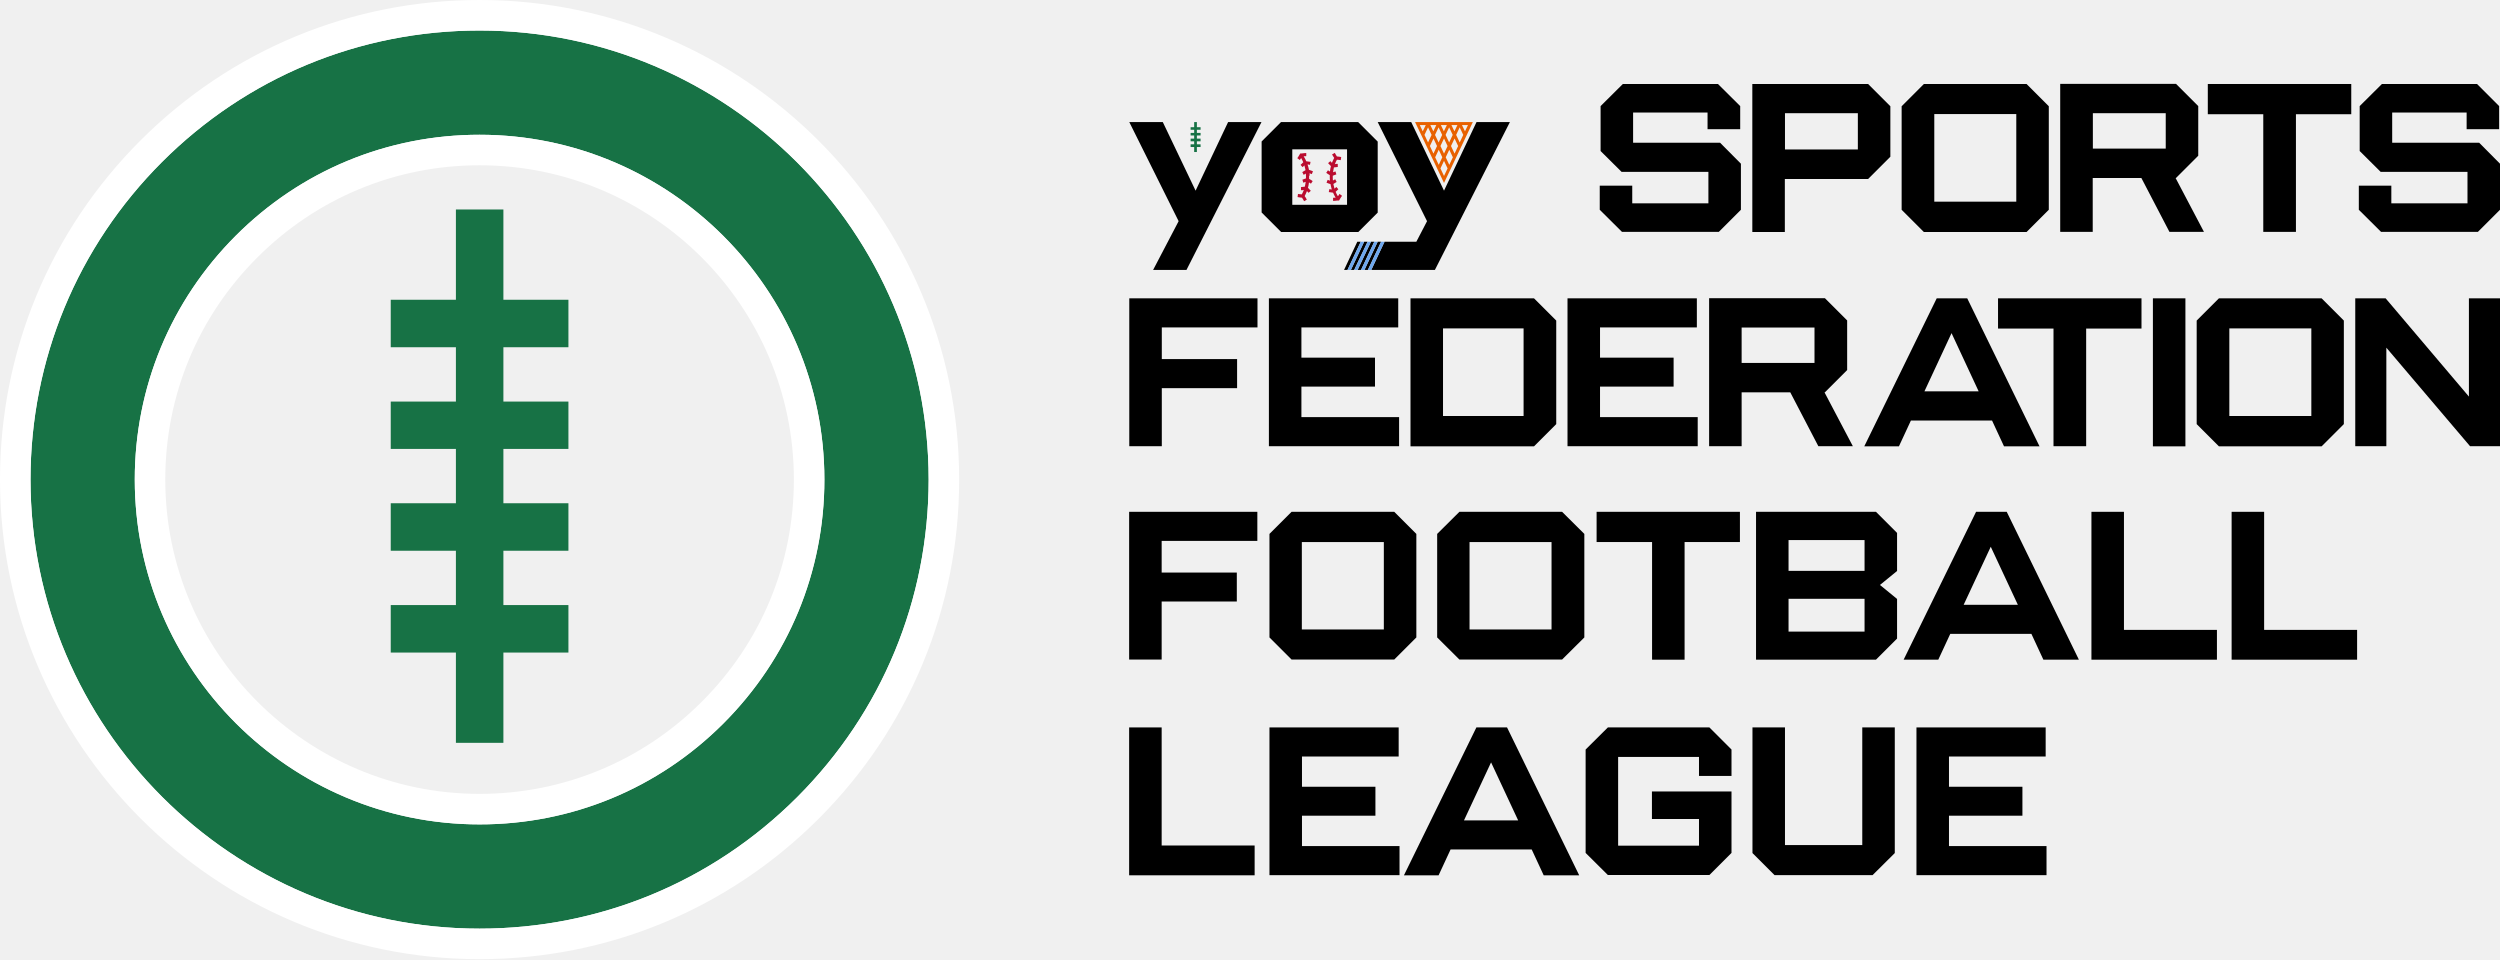
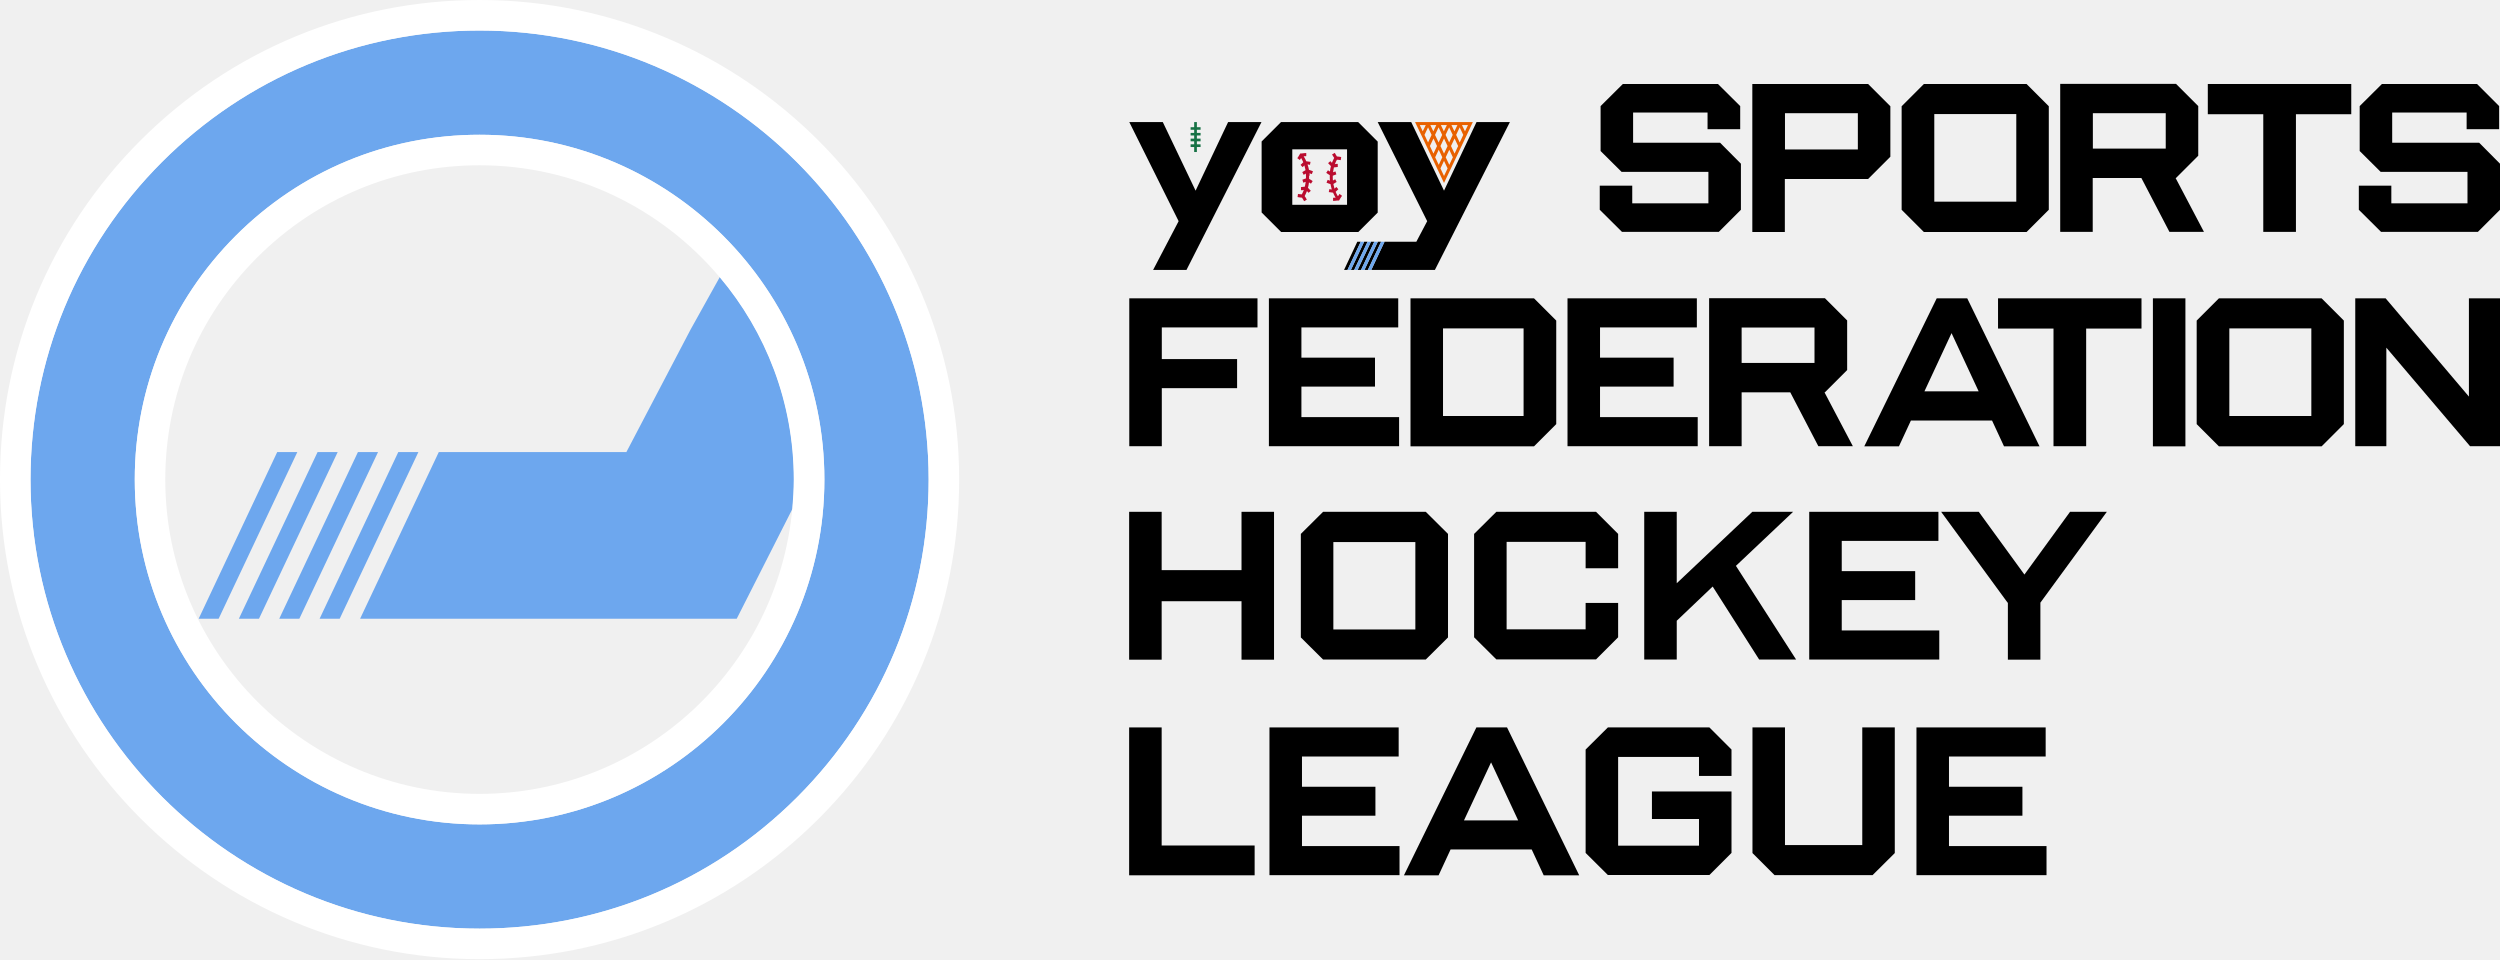
<svg xmlns="http://www.w3.org/2000/svg" id="Layer_2" data-name="Layer 2" viewBox="0 0 175.31 67.26">
  <defs>
    <style>
      .cls-1 {
        fill: none;
      }

      .cls-2 {
        fill: #ba0c2f;
      }

      .cls-3 {
        fill: #177245;
      }

      .cls-4 {
        fill: #e86100;
      }

      .cls-5 {
        fill: #fff;
      }

      .cls-6 {
        fill: #6da7ee;
      }
    </style>
  </defs>
  <g id="Layer_1-2" data-name="Layer 1">
    <g>
      <g>
        <g>
          <g>
            <polygon points="79.19 31.29 81.47 31.29 81.47 27.22 86.75 27.22 86.75 25.18 81.47 25.18 81.47 22.96 88.18 22.96 88.18 20.92 79.19 20.92 79.19 31.29" />
            <polygon points="91.26 27.11 96.42 27.11 96.42 25.08 91.26 25.08 91.26 22.96 98.05 22.96 98.05 20.92 88.98 20.92 88.98 31.29 98.11 31.29 98.11 29.25 91.26 29.25 91.26 27.11" />
            <g>
              <rect class="cls-1" x="101.19" y="23.04" width="5.65" height="6.14" />
              <path d="M98.91,20.92v10.38h8.66l1.56-1.56v-7.26l-1.56-1.56h-8.66ZM106.84,29.17h-5.65v-6.14h5.65v6.14Z" />
            </g>
            <polygon points="112.2 27.11 117.36 27.11 117.36 25.08 112.2 25.08 112.2 22.96 118.99 22.96 118.99 20.92 109.92 20.92 109.92 31.29 119.05 31.29 119.05 29.25 112.2 29.25 112.2 27.11" />
            <g>
              <rect class="cls-1" x="122.13" y="22.98" width="5.11" height="2.48" />
              <path d="M127.97,27.51l1.56-1.56v-3.48l-1.56-1.56h-8.12v10.38h2.28v-3.78h3.41l1.97,3.78h2.42l-1.99-3.78h.03ZM127.24,25.45h-5.11v-2.48h5.11v2.48Z" />
            </g>
            <g>
-               <polygon class="cls-1" points="134.95 27.44 138.74 27.44 136.84 23.36 134.95 27.44" />
+               <polygon class="cls-1" points="134.95 27.44 138.74 27.44 136.85 23.36 134.95 27.44" />
              <path d="M135.81,20.92l-5.08,10.38h2.43l.84-1.81h5.69l.84,1.81h2.49l-5.07-10.38h-2.15ZM134.95,27.44l1.9-4.08,1.9,4.08h-3.79Z" />
            </g>
            <polygon points="140.11 23.04 144 23.04 144 31.29 146.29 31.29 146.29 23.04 150.17 23.04 150.17 20.92 140.11 20.92 140.11 23.04" />
            <rect x="150.97" y="20.92" width="2.28" height="10.38" />
            <g>
              <rect class="cls-1" x="156.33" y="23.04" width="5.75" height="6.14" />
              <path d="M155.6,20.92l-1.56,1.56v7.26l1.56,1.56h7.2l1.56-1.56v-7.26l-1.56-1.56h-7.2ZM162.08,29.17h-5.75v-6.14h5.75v6.14Z" />
            </g>
            <polygon points="173.13 20.92 173.13 27.81 167.29 20.92 165.16 20.92 165.16 31.29 167.34 31.29 167.34 24.38 173.21 31.29 175.31 31.29 175.31 20.92 173.13 20.92" />
          </g>
          <g>
            <g>
              <polygon points="114.52 10.01 114.52 7.89 119.74 7.89 119.74 9.06 122.03 9.06 122.03 7.44 120.47 5.89 113.8 5.89 112.24 7.44 112.24 10.59 113.71 12.05 119.8 12.05 119.8 14.26 114.46 14.26 114.46 13.02 112.18 13.02 112.18 14.71 113.74 16.26 120.53 16.26 122.08 14.71 122.08 11.48 120.62 10.01 114.52 10.01" />
              <g>
-                 <rect class="cls-1" x="125.16" y="7.95" width="5.11" height="2.54" />
+                 <rect class="cls-1" x="125.17" y="7.95" width="5.11" height="2.54" />
                <path d="M122.88,5.89v10.38h2.28v-3.72h5.84l1.56-1.56v-3.54l-1.56-1.56h-8.12ZM130.28,10.48h-5.11v-2.54h5.11v2.54Z" />
              </g>
              <g>
                <rect class="cls-1" x="135.64" y="8.01" width="5.75" height="6.14" />
                <path d="M134.91,5.89l-1.56,1.56v7.26l1.56,1.56h7.2l1.56-1.56v-7.26l-1.56-1.56h-7.2ZM141.39,14.14h-5.75v-6.14h5.75v6.14Z" />
              </g>
              <g>
                <rect class="cls-1" x="146.75" y="7.95" width="5.11" height="2.48" />
                <path d="M152.59,12.48l1.56-1.56v-3.48l-1.56-1.56h-8.12v10.38h2.28v-3.78h3.41l1.97,3.78h2.42l-1.99-3.78h.03ZM151.87,10.42h-5.11v-2.48h5.11v2.48Z" />
              </g>
              <polygon points="154.82 8.01 158.71 8.01 158.71 16.26 161 16.26 161 8.01 164.88 8.01 164.88 5.89 154.82 5.89 154.82 8.01" />
              <polygon points="173.85 10.01 167.75 10.01 167.75 7.89 172.97 7.89 172.97 9.06 175.25 9.06 175.25 7.44 173.7 5.89 167.03 5.89 165.47 7.44 165.47 10.59 166.94 12.05 173.03 12.05 173.03 14.26 167.69 14.26 167.69 13.02 165.41 13.02 165.41 14.71 166.97 16.26 173.76 16.26 175.31 14.71 175.31 11.48 173.85 10.01" />
            </g>
            <g>
              <polygon class="cls-1" points="93.42 11.75 93.42 11.75 93.42 11.75 93.42 11.75" />
              <polygon class="cls-1" points="93.64 10.88 93.64 10.88 93.64 10.88 93.64 10.88" />
              <polygon class="cls-1" points="93.42 11.53 93.42 11.53 93.42 11.53 93.42 11.53" />
              <polygon class="cls-1" points="91.72 13.77 91.72 13.77 91.72 13.77 91.72 13.77" />
              <polygon class="cls-1" points="92.82 13.4 92.82 13.4 92.82 13.4 92.82 13.4" />
              <polygon class="cls-1" points="93.74 11.18 93.74 11.18 93.74 11.18 93.74 11.18" />
              <polygon class="cls-1" points="93.74 11.21 93.74 11.21 93.74 11.21 93.74 11.21" />
-               <polygon class="cls-1" points="90.89 13.84 90.9 13.84 90.89 13.84 90.89 13.84" />
+               <polygon class="cls-1" points="90.9 13.84 90.9 13.84 90.89 13.84 90.9 13.84" />
              <polygon points="83.2 18.93 88.46 8.56 86.12 8.56 83.84 13.37 81.54 8.56 79.19 8.56 82.65 15.51 80.86 18.93 83.2 18.93" />
              <g>
-                 <polygon points="96.61 16.95 95.68 18.93 95.92 18.93 96.85 16.95 96.61 16.95" />
+                 <polygon points="96.62 16.95 95.68 18.93 95.92 18.93 96.85 16.95 96.62 16.95" />
                <polygon points="96.14 16.95 95.2 18.93 95.44 18.93 96.37 16.95 96.14 16.95" />
                <polygon points="95.66 16.95 94.73 18.93 94.96 18.93 95.9 16.95 95.66 16.95" />
                <polygon points="95.18 16.95 94.25 18.93 94.49 18.93 95.42 16.95 95.18 16.95" />
-                 <polygon points="103.54 8.56 101.26 13.37 98.96 8.56 96.61 8.56 100.07 15.51 99.32 16.95 97.09 16.95 96.16 18.93 98.28 18.93 100.62 18.93 105.88 8.56 103.54 8.56" />
+                 <polygon points="103.54 8.56 101.26 13.37 98.96 8.56 96.61 8.56 100.08 15.51 99.32 16.95 97.09 16.95 96.16 18.93 98.28 18.93 100.62 18.93 105.88 8.56 103.54 8.56" />
                <polygon class="cls-6" points="95.42 16.95 94.49 18.93 94.73 18.93 95.66 16.95 95.42 16.95" />
                <polygon class="cls-6" points="95.9 16.95 94.96 18.93 95.2 18.93 96.14 16.95 95.9 16.95" />
-                 <polygon class="cls-6" points="96.37 16.95 95.44 18.93 95.68 18.93 96.61 16.95 96.37 16.95" />
+                 <polygon class="cls-6" points="96.37 16.95 95.44 18.93 95.68 18.93 96.62 16.95 96.37 16.95" />
                <polygon class="cls-6" points="96.85 16.95 95.92 18.93 96.16 18.93 97.09 16.95 96.85 16.95" />
              </g>
              <g>
-                 <polygon class="cls-1" points="102 10.78 102.25 10.24 101.99 9.71 101.74 10.24 102 10.78" />
+                 <polygon class="cls-1" points="102 10.78 102.25 10.24 102 9.71 101.74 10.24 102 10.78" />
                <polygon class="cls-1" points="101.63 10 101.88 9.46 101.62 8.93 101.37 9.46 101.63 10" />
                <polygon class="cls-1" points="101.26 10.78 101.51 10.24 101.25 9.71 101 10.24 101.26 10.78" />
                <polygon class="cls-1" points="101.37 11.03 101.63 11.56 101.88 11.03 101.63 10.49 101.37 11.03" />
                <polygon class="cls-1" points="102.37 9.99 102.62 9.46 102.36 8.93 102.11 9.46 102.37 9.99" />
                <polygon class="cls-1" points="100.88 10 101.14 9.46 100.88 8.93 100.63 9.46 100.88 10" />
                <polygon class="cls-1" points="100.14 10 100.4 9.46 100.14 8.93 99.89 9.46 100.14 10" />
                <polygon class="cls-1" points="102.73 9.21 102.94 8.77 102.53 8.77 102.73 9.21" />
                <polygon class="cls-1" points="100.51 9.21 100.72 8.77 100.3 8.77 100.51 9.21" />
                <polygon class="cls-1" points="99.98 8.77 99.56 8.77 99.77 9.21 99.98 8.77" />
                <polygon class="cls-1" points="101.25 9.21 101.46 8.77 101.04 8.77 101.25 9.21" />
                <polygon class="cls-1" points="101.26 11.28 101.01 11.81 101.26 12.34 101.51 11.81 101.26 11.28" />
                <polygon class="cls-1" points="101.99 9.21 102.2 8.77 101.78 8.77 101.99 9.21" />
                <polygon class="cls-1" points="100.52 10.78 100.77 10.24 100.51 9.71 100.26 10.24 100.52 10.78" />
                <polygon class="cls-1" points="100.63 11.03 100.89 11.56 101.14 11.03 100.89 10.49 100.63 11.03" />
                <path class="cls-4" d="M103.28,8.56h-4.05l.43.9.12.25.25.53.12.25.25.53.12.25.25.53.12.25.37.78h0s0,0,0,0l.37-.78.12-.25.25-.53.12-.25.25-.53.12-.25.25-.53.12-.25h0s.42-.9.42-.9ZM102.94,8.77l-.21.44-.21-.44h.42ZM100.14,8.93l.25.53-.25.53-.25-.53.25-.53ZM100.88,8.93l.25.53-.25.53-.25-.53.25-.53ZM101.62,8.93l.25.53-.25.53-.25-.53.25-.53ZM102.36,8.93l.25.53-.25.53-.25-.53.25-.53ZM102.25,10.24l-.25.53-.25-.53.25-.53.25.53ZM101.88,11.03l-.25.53-.25-.53.25-.53.25.53ZM101.51,10.24l-.25.53-.25-.53.25-.53.25.53ZM101.14,11.03l-.25.53-.25-.53.25-.53.25.53ZM100.77,10.24l-.25.53-.25-.53.25-.53.25.53ZM101.01,11.81l.25-.53.25.53-.25.53-.25-.53ZM102.2,8.77l-.21.44-.21-.44h.42ZM101.46,8.77l-.21.44-.21-.44h.42ZM100.72,8.77l-.21.44-.21-.44h.42ZM99.98,8.77l-.21.44-.21-.44h.42Z" />
              </g>
              <polygon class="cls-3" points="84.19 9.1 84.19 8.92 83.93 8.92 83.93 8.56 83.74 8.56 83.74 8.92 83.49 8.92 83.49 9.1 83.74 9.1 83.74 9.32 83.49 9.32 83.49 9.5 83.74 9.5 83.74 9.72 83.49 9.72 83.49 9.91 83.74 9.91 83.74 10.12 83.49 10.12 83.49 10.31 83.74 10.31 83.74 10.66 83.93 10.66 83.93 10.31 84.19 10.31 84.19 10.12 83.93 10.12 83.93 9.91 84.19 9.91 84.19 9.72 83.93 9.72 83.93 9.5 84.19 9.5 84.19 9.32 83.93 9.32 83.93 9.1 84.19 9.1" />
              <g>
                <path class="cls-1" d="M94.1,10.47h-3.49v3.89h3.84v-3.89h-.36ZM91.96,12.88s-.09-.06-.14-.09c-.02.13-.04.26-.07.38.07.06.14.13.2.21l-.16.14s-.07-.08-.11-.12c-.04.12-.1.24-.16.35.05.07.09.15.15.25l-.19.11c-.03-.05-.06-.1-.08-.14-.02-.04-.05-.07-.07-.11-.04,0-.08,0-.12-.01-.06,0-.12-.01-.19-.03l.03-.22c.1.02.19.03.27.03.05-.1.1-.21.14-.31-.06,0-.12.01-.19.02v-.22c.08,0,.16-.01.26-.03.03-.11.05-.22.06-.34-.06.02-.12.04-.17.06l-.06-.21c.08-.03.17-.05.25-.09,0-.06,0-.13,0-.19,0-.05,0-.1-.01-.15-.05.03-.1.06-.15.09l-.1-.19c.08-.04.15-.09.23-.14-.02-.11-.05-.22-.08-.33-.04.04-.08.08-.13.12l-.14-.16c.07-.06.13-.12.19-.18-.04-.11-.1-.21-.15-.3-.03.05-.06.09-.09.14l-.18-.13c.05-.07.1-.14.14-.21.01-.02.03-.04.04-.07l.03-.05h.05s.04-.01.06-.01c.1-.01.2-.02.3-.03v.22s-.11,0-.17.01c.07.11.12.23.18.35.1,0,.2.02.3.04l-.04.21c-.06-.01-.12-.02-.17-.03.04.12.07.25.1.38.09.03.19.07.28.1l-.08.2c-.05-.02-.11-.04-.16-.06,0,.06,0,.11.01.17,0,.07,0,.15,0,.22.08.05.16.1.25.16l-.12.18ZM93.94,13.95s-.03.04-.04.07l-.03.05h-.05s-.04.01-.06.01c-.1.01-.2.02-.3.03v-.22s.11,0,.17-.01c-.07-.11-.12-.23-.18-.35-.1,0-.2-.02-.3-.04l.04-.21c.06.01.12.02.17.03-.04-.12-.07-.25-.09-.38-.09-.03-.18-.07-.28-.1l.08-.2c.05.02.11.04.16.06,0-.06,0-.11-.01-.17,0-.07,0-.15,0-.22-.08-.05-.16-.1-.25-.16l.12-.18s.09.06.14.09c.02-.13.04-.26.07-.38-.07-.06-.14-.13-.2-.21l.16-.14s.07.08.11.12c.04-.12.1-.24.16-.35-.05-.07-.09-.15-.15-.24l.19-.11c.03.05.06.1.08.14.02.04.05.07.07.11.04,0,.07,0,.11.01.06,0,.12.01.19.03l-.03.22c-.1-.02-.19-.03-.27-.03-.05.1-.1.21-.14.31.06,0,.12-.01.19-.02v.22c-.08,0-.16.01-.26.03-.03.11-.05.22-.06.34.06-.02.12-.04.17-.06l.06.21c-.08.02-.17.05-.25.09,0,.06,0,.13,0,.19,0,.05,0,.1.01.15.05-.03.1-.06.16-.09l.1.19c-.08.04-.15.09-.23.14.02.11.05.22.08.33.04-.04.08-.08.13-.12l.14.16c-.07.06-.13.12-.19.18.04.11.1.21.15.3.03-.05.06-.09.09-.14l.18.13c-.05.07-.1.14-.14.21Z" />
                <path class="cls-2" d="M93.81,13.75c-.06-.1-.11-.2-.15-.3.06-.06.12-.12.19-.18l-.14-.16s-.09.08-.13.12c-.03-.11-.06-.22-.08-.33.08-.05.15-.09.23-.14l-.1-.19c-.05.03-.1.06-.16.09,0-.05,0-.1-.01-.15,0-.06,0-.13,0-.19.08-.03.17-.06.25-.09l-.06-.21c-.06.02-.12.04-.17.06.01-.11.04-.23.06-.34.09-.01.18-.02.27-.03v-.22c-.07,0-.14,0-.2.02.04-.11.08-.21.14-.31.08,0,.17.02.27.03l.03-.22c-.07-.01-.13-.02-.19-.03-.04,0-.08,0-.11-.01-.02-.03-.05-.07-.07-.11-.03-.04-.05-.09-.08-.14l-.19.11c.05.1.1.17.15.24-.06.11-.11.23-.16.35-.04-.04-.08-.08-.11-.12l-.16.14c.07.07.14.15.2.21-.03.13-.06.25-.07.38-.05-.03-.09-.06-.14-.09l-.12.18c.08.06.16.11.25.16,0,.07,0,.15,0,.22,0,.06,0,.11.01.17-.05-.02-.11-.04-.16-.06l-.08.2c.09.04.18.07.28.1.02.13.06.25.09.38-.06,0-.11-.02-.17-.03l-.04.21c.1.02.2.03.3.04.05.12.11.24.18.35-.06,0-.12.01-.18.01v.22c.11,0,.22-.02.31-.03.02,0,.04,0,.06,0h.05s.03-.05.03-.05c.01-.02.03-.04.04-.07.05-.07.09-.15.14-.21l-.18-.13s-.06.09-.09.14Z" />
                <path class="cls-2" d="M91.84,12.32c0-.06,0-.11-.01-.17.05.02.11.04.16.06l.08-.2c-.09-.04-.18-.07-.28-.1-.02-.13-.06-.25-.1-.38.06,0,.11.02.17.03l.04-.21c-.1-.02-.2-.03-.3-.04-.05-.12-.11-.24-.18-.35.06,0,.12-.01.18-.01v-.22c-.11,0-.22.02-.31.03-.02,0-.04,0-.06,0h-.05s-.03.05-.03.05c-.01.02-.03.04-.04.07-.04.07-.09.15-.14.21l.18.13s.06-.09.09-.14c.06.1.11.2.15.3-.06.06-.12.12-.19.18l.14.16s.09-.08.13-.12c.03.11.06.22.08.33-.08.05-.15.09-.23.14l.1.19c.05-.03.1-.06.15-.09,0,.05,0,.1.01.15,0,.06,0,.13,0,.19-.08.03-.17.06-.25.09l.06.21c.06-.02.12-.04.17-.06-.01.12-.04.23-.06.34-.09.01-.18.02-.27.03v.22c.07,0,.13,0,.2-.02-.04.11-.09.21-.14.31-.08,0-.17-.02-.27-.03l-.03.22c.07.01.13.02.19.03.04,0,.08,0,.12.01.02.03.04.07.07.11.03.04.05.09.08.14l.19-.11c-.05-.1-.1-.18-.15-.25.06-.11.11-.23.16-.35.04.04.08.08.11.12l.16-.14c-.07-.08-.14-.15-.2-.21.03-.12.06-.25.07-.38.05.03.09.06.14.09l.12-.18c-.08-.06-.16-.11-.25-.16,0-.07,0-.15,0-.22Z" />
                <path d="M96.4,9.72l-1.16-1.16h-5.41l-1.12,1.12-.24.24v4.98l.24.24,1.13,1.13h5.41l1.09-1.09.27-.27v-4.98l-.21-.21ZM94.46,14.36h-3.84v-3.89h3.84v3.89Z" />
              </g>
            </g>
          </g>
        </g>
        <g>
-           <path d="M79.18,35.89h8.99v2.04h-6.71v2.22h5.27v2.03h-5.27v4.07h-2.28v-10.37Z" />
-           <path d="M89.02,44.7v-7.26l1.55-1.55h7.2l1.55,1.55v7.26l-1.55,1.55h-7.2l-1.55-1.55ZM97.04,44.14v-6.13h-5.75v6.13h5.75Z" />
-           <path d="M100.78,44.7v-7.26l1.56-1.55h7.2l1.56,1.55v7.26l-1.56,1.55h-7.2l-1.56-1.55ZM108.8,44.14v-6.13h-5.75v6.13h5.75Z" />
-           <path d="M115.85,38.01h-3.89v-2.12h10.05v2.12h-3.88v8.25h-2.28v-8.25Z" />
-           <path d="M123.14,35.89h8.41l1.48,1.48v2.67l-1.2.98,1.2.98v2.78l-1.48,1.48h-8.41v-10.37ZM130.75,40.03v-2.16h-5.33v2.16h5.33ZM130.75,44.29v-2.3h-5.33v2.3h5.33Z" />
-           <path d="M138.57,35.89h2.15l5.06,10.37h-2.49l-.84-1.81h-5.69l-.84,1.81h-2.43l5.08-10.37ZM141.5,42.41l-1.9-4.07-1.9,4.07h3.79Z" />
-           <path d="M146.66,35.89h2.28v8.28h6.52v2.09h-8.8v-10.37Z" />
-           <path d="M156.49,35.89h2.28v8.28h6.52v2.09h-8.8v-10.37Z" />
+           <path d="M79.18,35.89h2.28v4.09h5.6v-4.09h2.28v10.37h-2.28v-4.1h-5.6v4.1h-2.28v-10.37Z" />
+           <path d="M91.22,44.7v-7.26l1.56-1.55h7.2l1.56,1.55v7.26l-1.56,1.55h-7.2l-1.56-1.55ZM99.25,44.14v-6.13h-5.75v6.13h5.75Z" />
+           <path d="M103.37,44.7v-7.26l1.56-1.55h6.99l1.55,1.55v2.41h-2.28v-1.85h-5.54v6.13h5.54v-1.85h2.28v2.41l-1.55,1.55h-6.99l-1.56-1.55Z" />
+           <path d="M115.3,35.89h2.28v5.01l5.3-5.01h2.86l-4.01,3.79,4.22,6.57h-2.59l-3.26-5.12-2.52,2.4v2.72h-2.28v-10.37Z" />
+           <path d="M126.87,35.89h9.06v2.04h-6.78v2.12h5.15v2.03h-5.15v2.13h6.84v2.04h-9.12v-10.37Z" />
+           <path d="M140.78,42.26l-4.66-6.37h2.64l3.2,4.4,3.2-4.4h2.58l-4.66,6.37v4h-2.28v-4Z" />
          <path d="M79.18,51.01h2.28v8.28h6.52v2.09h-8.8v-10.37Z" />
          <path d="M89.02,51.01h9.06v2.04h-6.78v2.12h5.15v2.03h-5.15v2.13h6.84v2.04h-9.12v-10.37Z" />
          <path d="M103.53,51.01h2.15l5.06,10.37h-2.49l-.84-1.81h-5.69l-.84,1.81h-2.43l5.08-10.37ZM106.46,57.53l-1.9-4.07-1.9,4.07h3.79Z" />
          <path d="M111.19,59.82v-7.26l1.56-1.55h7.12l1.55,1.55v1.85h-2.28v-1.33h-5.67v6.22h5.67v-1.87h-3.3v-1.93h5.58v4.31l-1.55,1.55h-7.12l-1.56-1.55Z" />
          <path d="M122.89,59.82v-8.81h2.28v8.25h5.42v-8.25h2.28v8.81l-1.56,1.55h-6.87l-1.55-1.55Z" />
          <path d="M134.39,51.01h9.06v2.04h-6.78v2.12h5.15v2.03h-5.15v2.13h6.84v2.04h-9.12v-10.37Z" />
        </g>
      </g>
      <g>
-         <path class="cls-1" d="M33.63,11.59c-5.89,0-11.42,2.29-15.58,6.46-4.16,4.16-6.46,9.7-6.46,15.58,0,12.15,9.89,22.04,22.04,22.04,5.89,0,11.42-2.29,15.58-6.46,4.16-4.16,6.46-9.7,6.46-15.58,0-12.15-9.89-22.04-22.04-22.04ZM39.86,24.35h-4.57v3.81h4.57v3.33h-4.57v3.81h4.57v3.33h-4.57v3.81h4.57v3.33h-4.57v6.33h-3.33v-6.33h-4.57v-3.33h4.57v-3.81h-4.57v-3.33h4.57v-3.81h-4.57v-3.33h4.57v-3.81h-4.57v-3.33h4.57v-6.33h3.33v6.33h4.57v3.33Z" />
-         <polygon class="cls-3" points="35.3 14.69 31.97 14.69 31.97 21.02 27.4 21.02 27.4 24.35 31.97 24.35 31.97 28.16 27.4 28.16 27.4 31.48 31.97 31.48 31.97 35.29 27.4 35.29 27.4 38.62 31.97 38.62 31.97 42.43 27.4 42.43 27.4 45.76 31.97 45.76 31.97 52.09 35.3 52.09 35.3 45.76 39.86 45.76 39.86 42.43 35.3 42.43 35.3 38.62 39.86 38.62 39.86 35.29 35.3 35.29 35.3 31.48 39.86 31.48 39.86 28.16 35.3 28.16 35.3 24.35 39.86 24.35 39.86 21.02 35.3 21.02 35.3 14.69" />
-         <path class="cls-3" d="M33.63,2.14c-8.41,0-16.32,3.28-22.27,9.22-5.95,5.95-9.22,13.86-9.22,22.27,0,17.36,14.13,31.49,31.49,31.49,8.41,0,16.32-3.28,22.27-9.22,5.95-5.95,9.22-13.86,9.22-22.27,0-17.36-14.13-31.49-31.49-31.49ZM50.73,50.73c-4.57,4.57-10.64,7.08-17.1,7.08-13.33,0-24.18-10.85-24.18-24.18,0-6.46,2.52-12.53,7.08-17.1,4.57-4.57,10.64-7.08,17.1-7.08,13.33,0,24.18,10.85,24.18,24.18,0,6.46-2.52,12.53-7.08,17.1Z" />
-         <path class="cls-5" d="M33.63,0c-8.98,0-17.43,3.5-23.78,9.85C3.5,16.2,0,24.65,0,33.63c0,18.54,15.09,33.63,33.63,33.63,8.98,0,17.43-3.5,23.78-9.85,6.35-6.35,9.85-14.8,9.85-23.78C67.26,15.09,52.18,0,33.63,0ZM33.63,65.12c-17.36,0-31.49-14.13-31.49-31.49,0-8.41,3.28-16.32,9.22-22.27,5.95-5.95,13.86-9.22,22.27-9.22,17.36,0,31.49,14.13,31.49,31.49,0,8.41-3.28,16.32-9.22,22.27-5.95,5.95-13.86,9.22-22.27,9.22Z" />
-         <path class="cls-5" d="M33.63,9.45c-6.46,0-12.53,2.51-17.1,7.08-4.57,4.57-7.08,10.64-7.08,17.1,0,13.33,10.85,24.18,24.18,24.18,6.46,0,12.53-2.51,17.1-7.08,4.57-4.57,7.08-10.64,7.08-17.1,0-13.33-10.85-24.18-24.18-24.18ZM33.63,55.67c-12.15,0-22.04-9.89-22.04-22.04,0-5.89,2.29-11.42,6.46-15.58,4.16-4.16,9.7-6.46,15.58-6.46,12.15,0,22.04,9.89,22.04,22.04,0,5.89-2.29,11.42-6.46,15.58-4.16,4.16-9.7,6.46-15.58,6.46Z" />
+         <path class="cls-1" d="M51.66,43.39h-26.41l5.52-11.69h13.16l4.49-8.57,2.06-3.7c-4.05-4.79-10.09-7.84-16.84-7.84-5.89,0-11.42,2.29-15.58,6.46-4.16,4.16-6.45,9.7-6.45,15.58,0,12.15,9.89,22.04,22.04,22.04,11.47,0,20.91-8.8,21.94-20l-3.92,7.73ZM13.93,43.39l5.52-11.69h1.4l-5.52,11.69h-1.4ZM16.75,43.39l5.52-11.69h1.41l-5.52,11.69h-1.41ZM19.58,43.39l5.52-11.69h1.4l-5.52,11.69h-1.4ZM22.41,43.39l5.52-11.69h1.41l-5.52,11.69h-1.41Z" />
+         <polygon class="cls-6" points="27.93 31.7 22.41 43.39 23.82 43.39 29.34 31.7 27.93 31.7" />
+         <polygon class="cls-6" points="25.1 31.7 19.58 43.39 20.99 43.39 26.51 31.7 25.1 31.7" />
+         <polygon class="cls-6" points="22.27 31.7 16.75 43.39 18.16 43.39 23.68 31.7 22.27 31.7" />
+         <path class="cls-6" d="M43.93,31.7h-13.16l-5.52,11.69h26.41l3.92-7.73c.06-.67.1-1.35.1-2.04,0-5.41-1.96-10.36-5.2-14.2l-2.06,3.7-4.49,8.57Z" />
+         <polygon class="cls-6" points="19.44 31.7 13.93 43.39 15.33 43.39 20.85 31.7 19.44 31.7" />
+         <path class="cls-6" d="M33.63,2.14c-8.41,0-16.32,3.28-22.27,9.22-5.95,5.95-9.22,13.86-9.22,22.27,0,17.36,14.13,31.49,31.49,31.49,8.41,0,16.32-3.28,22.27-9.22,5.95-5.95,9.22-13.86,9.22-22.27,0-17.36-14.13-31.49-31.49-31.49ZM33.63,57.81c-13.33,0-24.18-10.85-24.18-24.18,0-6.46,2.52-12.53,7.08-17.1,4.57-4.57,10.64-7.08,17.1-7.08,13.33,0,24.18,10.85,24.18,24.18s-10.85,24.18-24.18,24.18Z" />
+         <path class="cls-5" d="M33.63,0c-8.98,0-17.43,3.5-23.78,9.85C3.5,16.2,0,24.65,0,33.63c0,18.54,15.09,33.63,33.63,33.63,8.98,0,17.43-3.5,23.78-9.85,6.35-6.35,9.85-14.8,9.85-23.78C67.26,15.09,52.18,0,33.63,0ZM55.9,55.9c-5.95,5.95-13.86,9.22-22.27,9.22-17.36,0-31.49-14.13-31.49-31.49,0-8.41,3.28-16.32,9.22-22.27,5.95-5.95,13.86-9.22,22.27-9.22,17.36,0,31.49,14.13,31.49,31.49,0,8.41-3.28,16.32-9.22,22.27Z" />
+         <path class="cls-5" d="M33.63,9.45c-6.46,0-12.53,2.51-17.1,7.08-4.57,4.57-7.08,10.64-7.08,17.1,0,13.33,10.85,24.18,24.18,24.18s24.18-10.85,24.18-24.18-10.85-24.18-24.18-24.18ZM33.63,55.67c-12.15,0-22.04-9.89-22.04-22.04,0-5.89,2.29-11.42,6.45-15.58,4.16-4.16,9.7-6.46,15.58-6.46,6.75,0,12.79,3.05,16.84,7.84,3.24,3.84,5.2,8.79,5.2,14.2,0,.69-.04,1.37-.1,2.04-1.03,11.2-10.48,20-21.94,20Z" />
      </g>
    </g>
  </g>
</svg>
